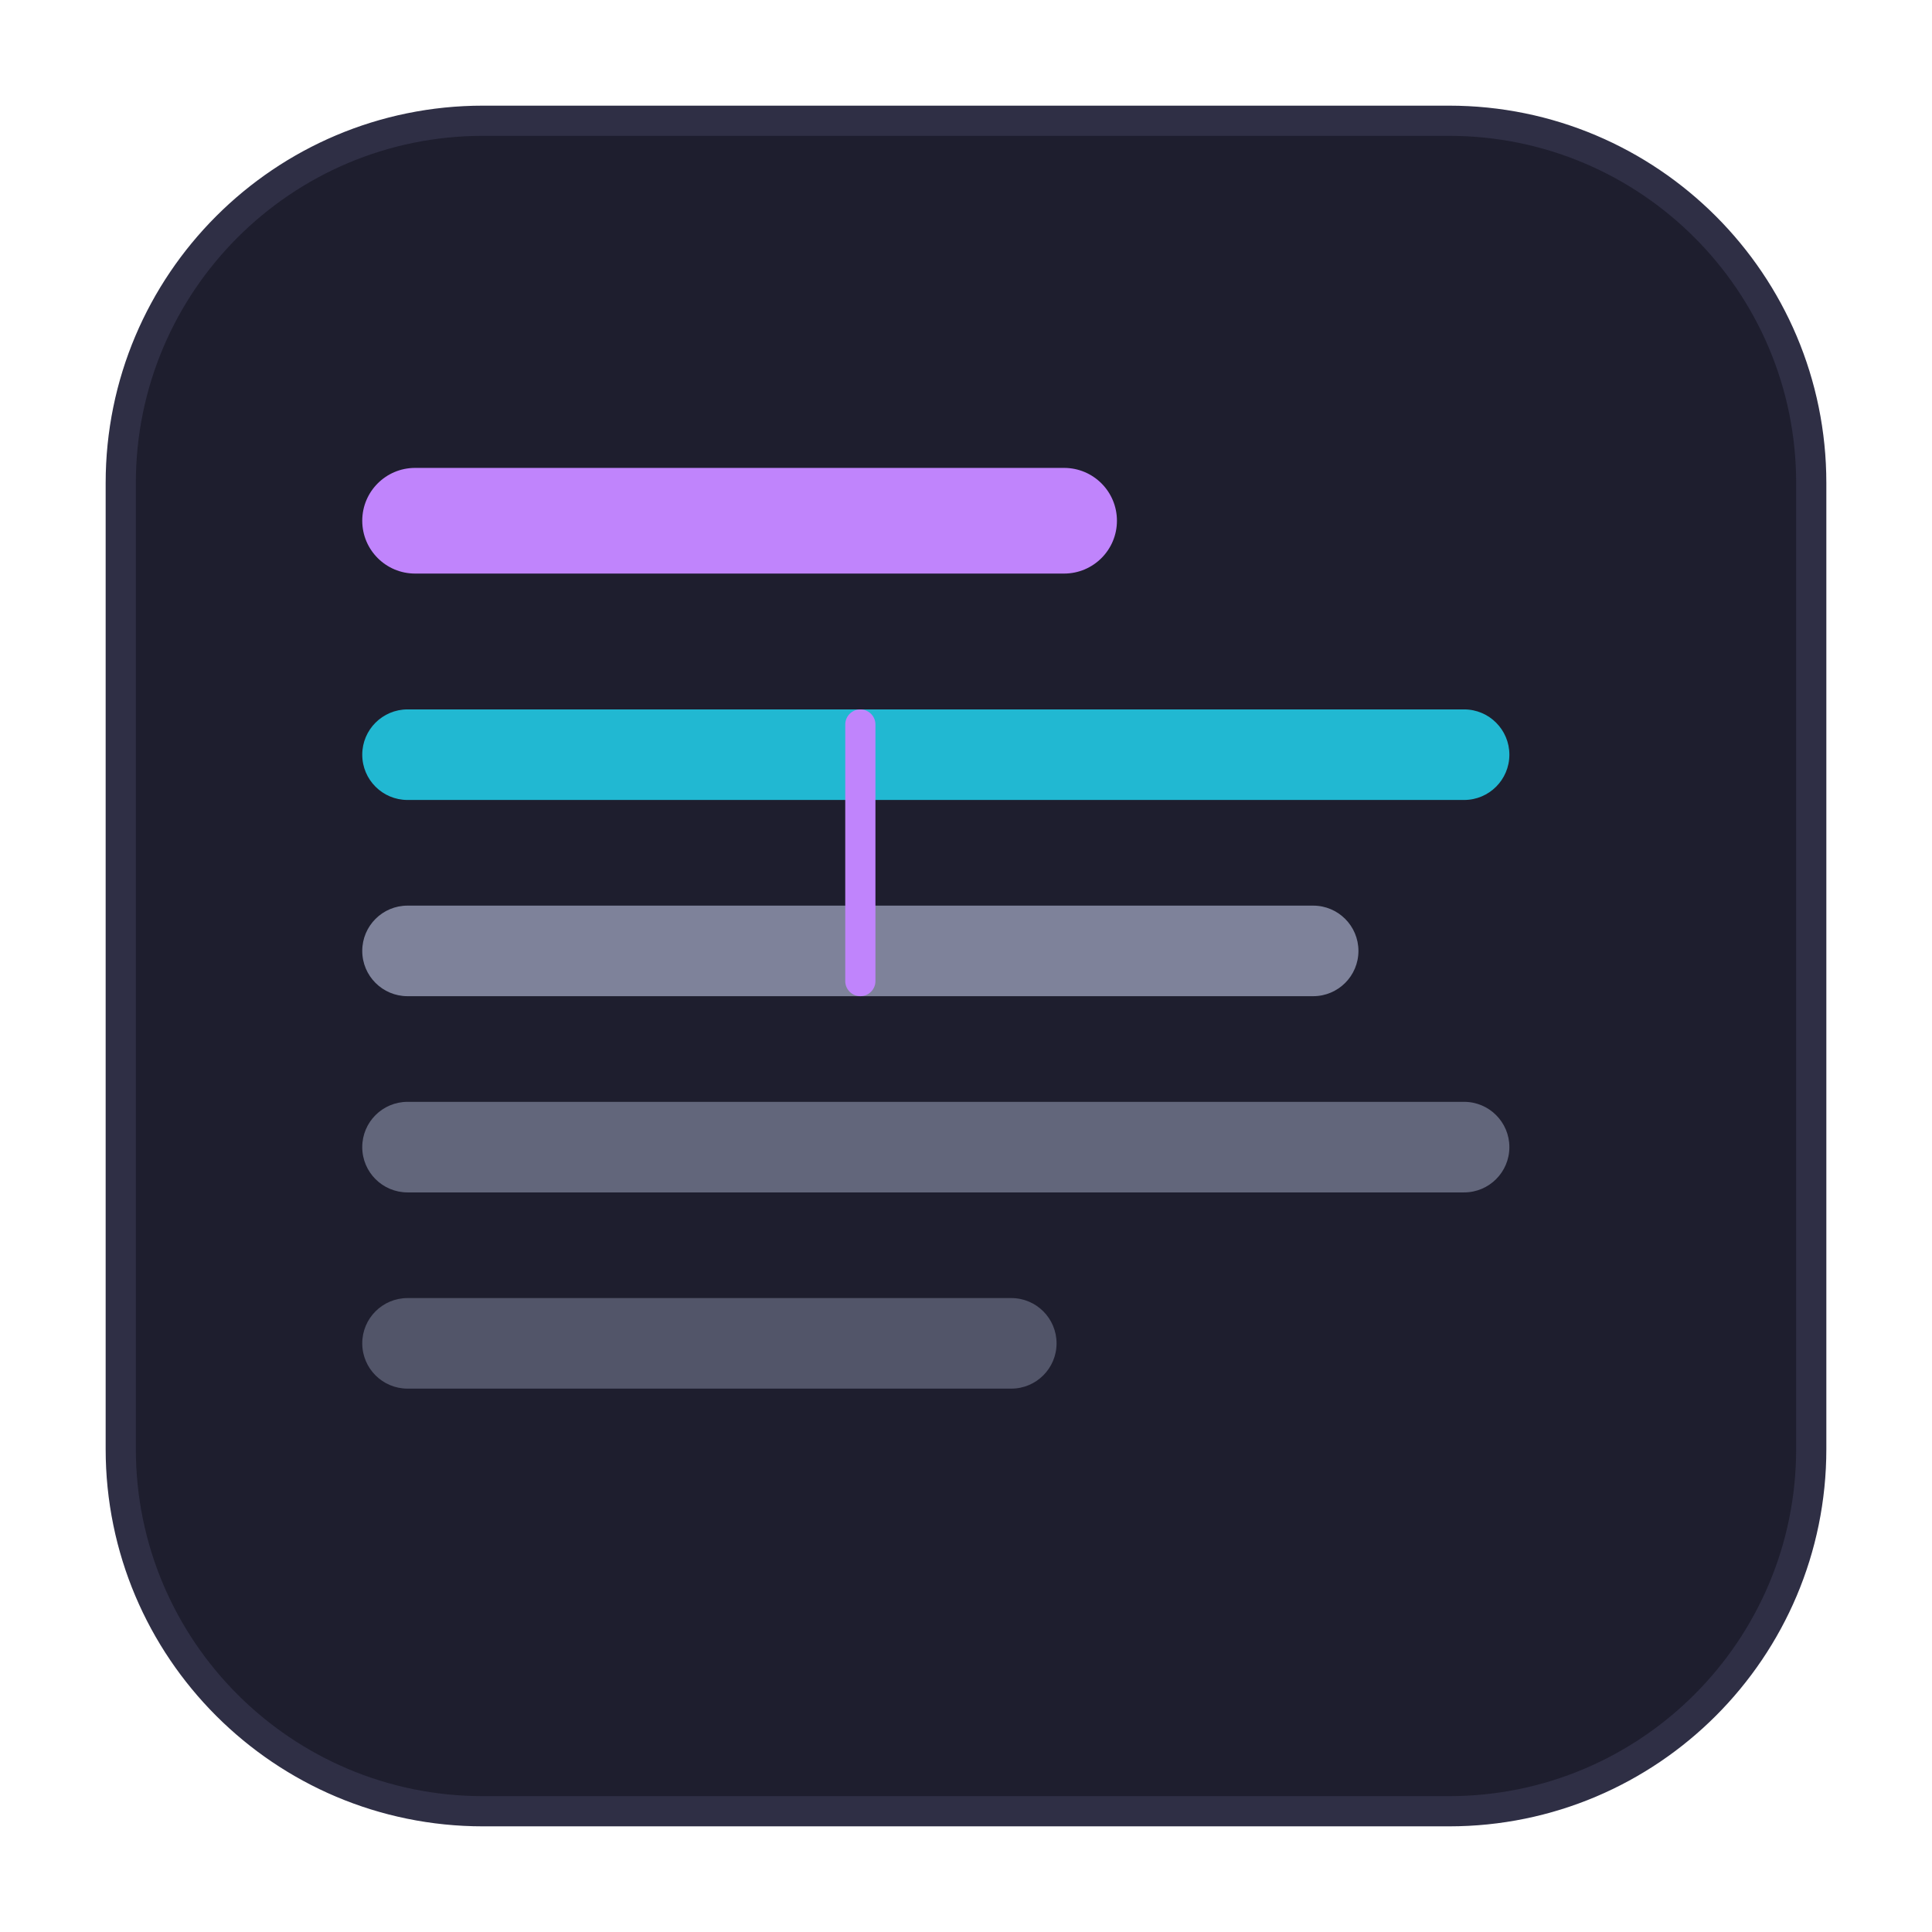
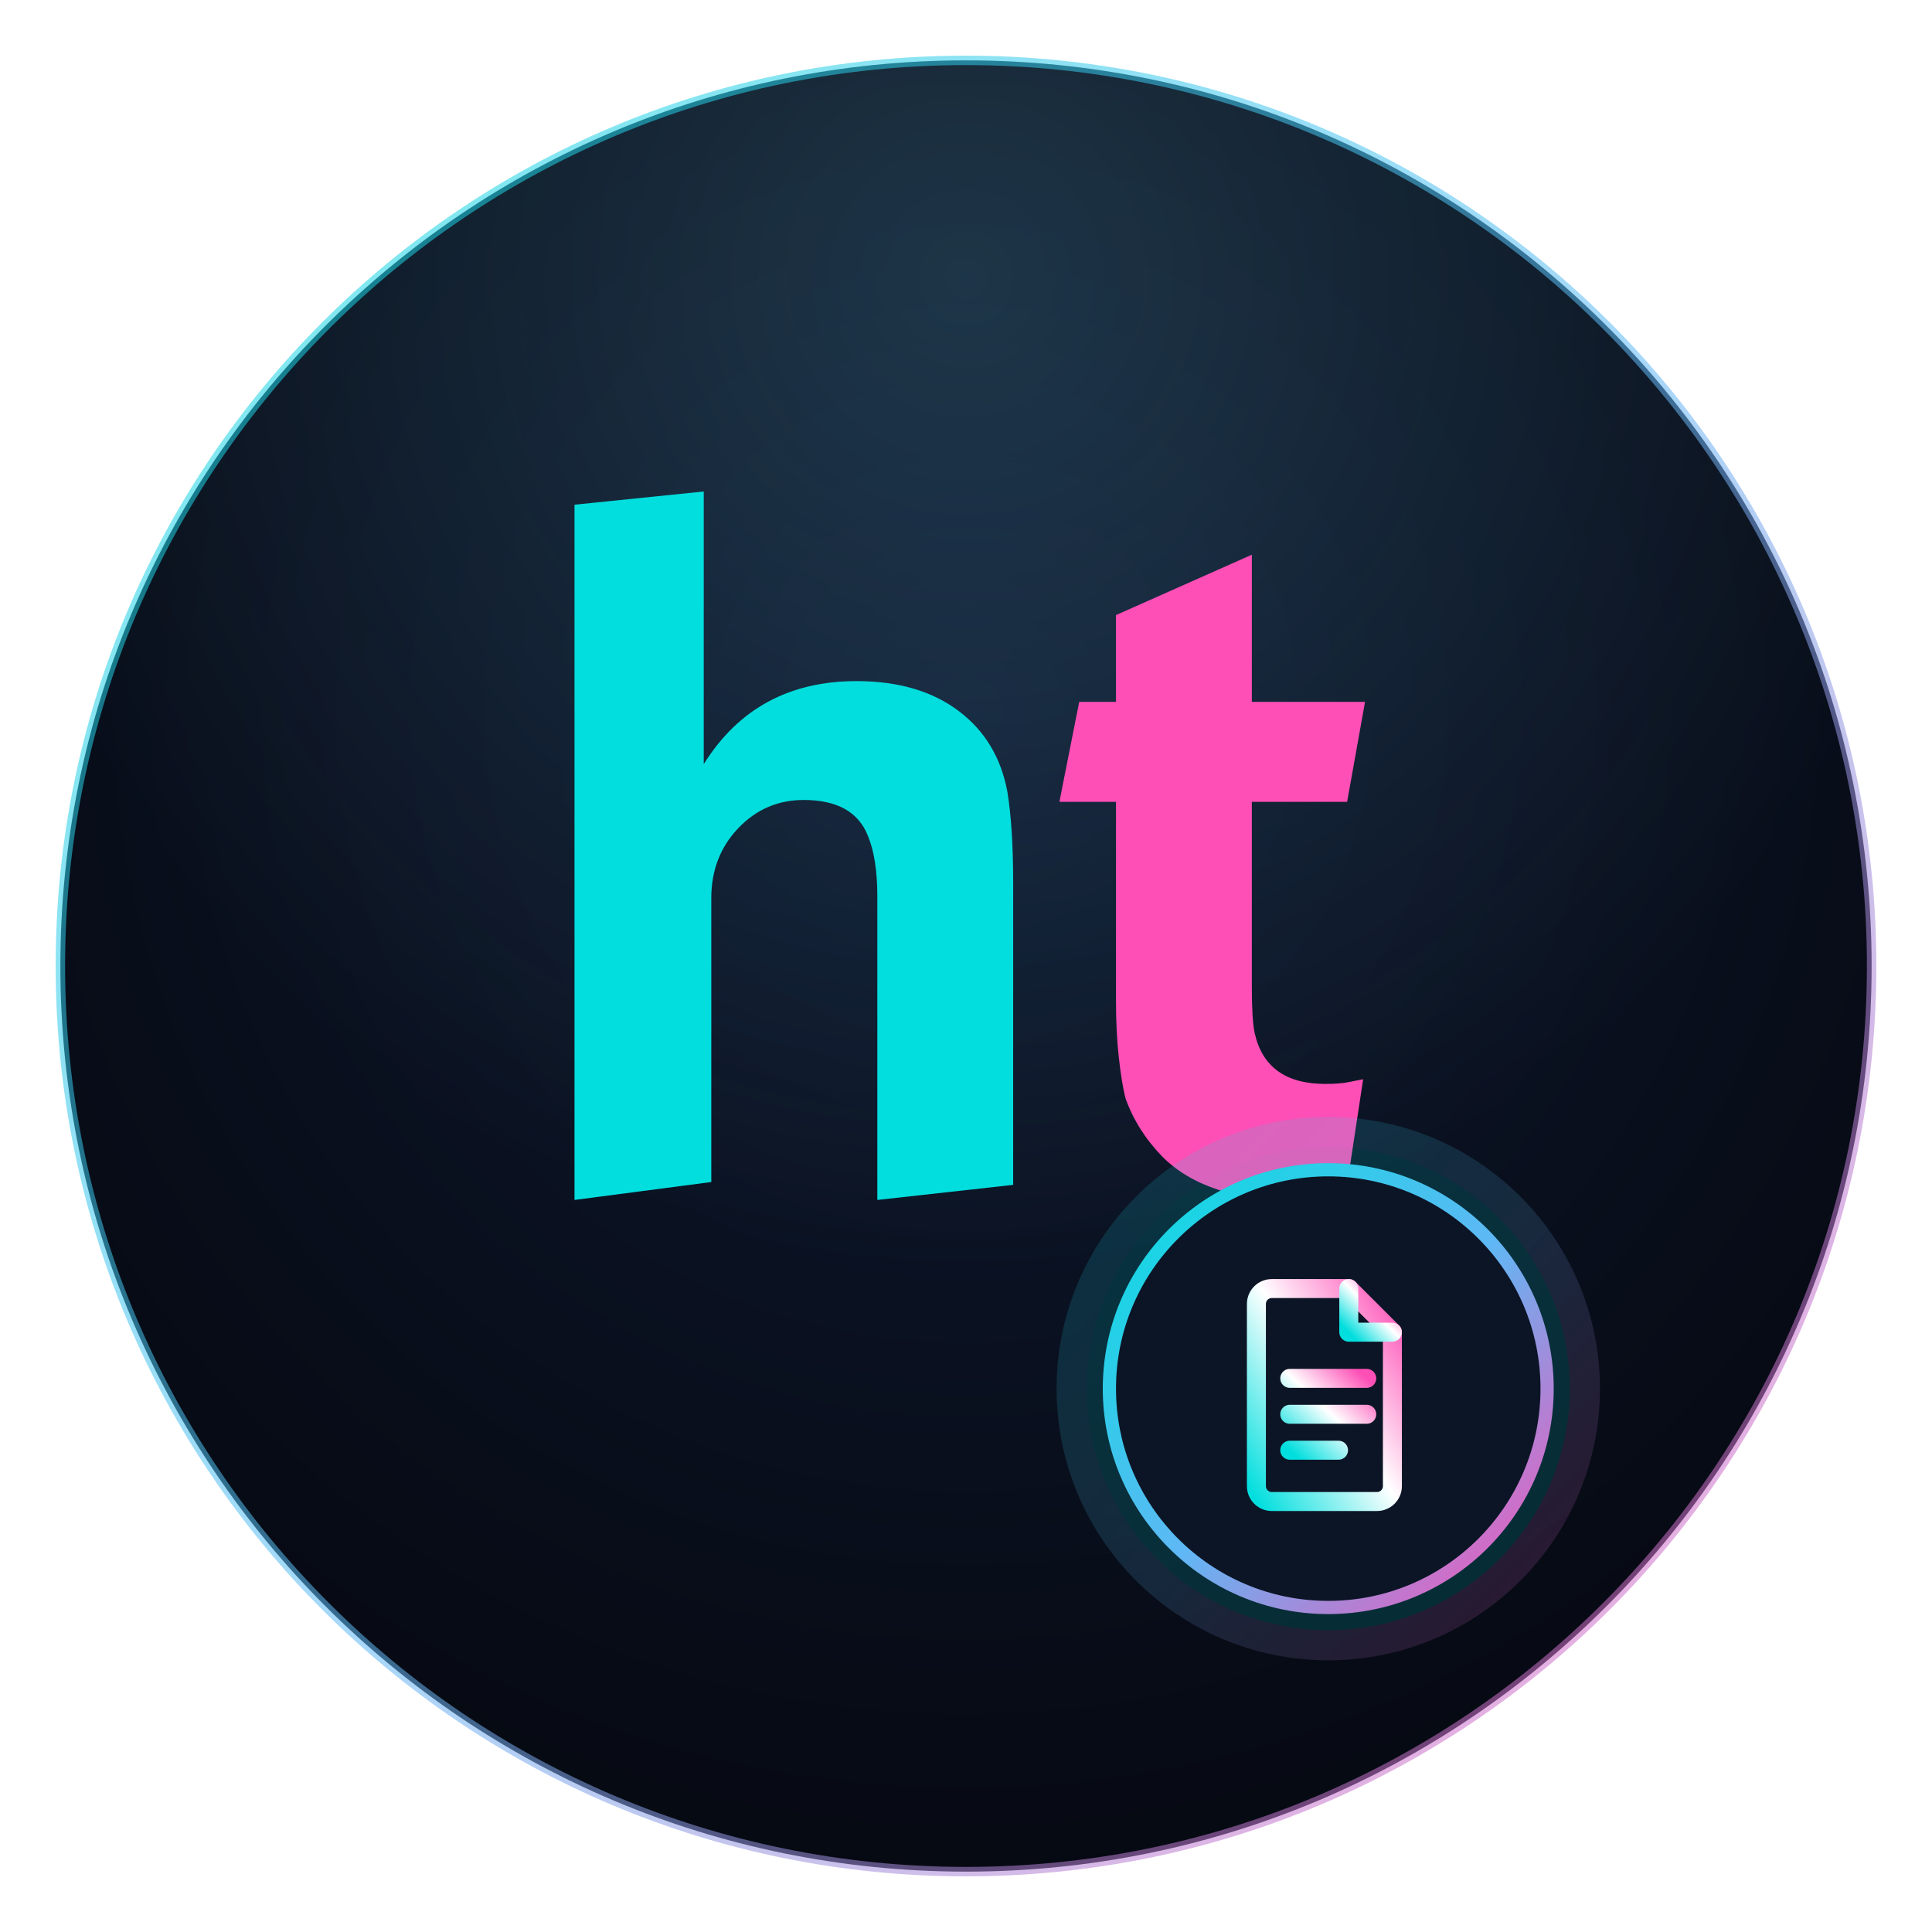
- <svg xmlns="http://www.w3.org/2000/svg" viewBox="0 0 256 256" width="256" height="256">
-   <rect x="16" y="16" width="224" height="224" rx="48" fill="#1e1e2e" />
-   <rect x="16" y="16" width="224" height="224" rx="48" fill="none" stroke="#2f2f45" stroke-width="4" />
-   <rect x="48" y="62" width="100" height="14" rx="7" fill="#c084fc" />
-   <rect x="48" y="94" width="152" height="12" rx="6" fill="#22d3ee" opacity="0.85" />
-   <rect x="48" y="120" width="132" height="12" rx="6" fill="#a6adc8" opacity="0.7" />
-   <rect x="48" y="146" width="152" height="12" rx="6" fill="#a6adc8" opacity="0.5" />
-   <rect x="48" y="172" width="92" height="12" rx="6" fill="#a6adc8" opacity="0.38" />
-   <rect x="112" y="94" width="4" height="38" rx="2" fill="#c084fc" />
- </svg>
+ <svg xmlns="http://www.w3.org/2000/svg" width="512" height="512" viewBox="0 0 512 512">
+   <defs>
+     <linearGradient id="gr" x1="0" y1="0" x2="1" y2="1">
+       <stop offset="0" stop-color="#02DEDE" />
+       <stop offset="0.52" stop-color="#5FB8F5" />
+       <stop offset="1" stop-color="#FD4FB6" />
+     </linearGradient>
+     <linearGradient id="gv" x1="0" y1="1" x2="1" y2="0">
+       <stop offset="0" stop-color="#02DEDE" />
+       <stop offset="0.52" stop-color="#FFFFFF" />
+       <stop offset="1" stop-color="#FD4FB6" />
+     </linearGradient>
+     <radialGradient id="bg" cx="0.5" cy="0.36" r="0.82">
+       <stop offset="0" stop-color="#0E1930" stop-opacity="1" />
+       <stop offset="1" stop-color="#04050A" stop-opacity="1" />
+     </radialGradient>
+     <radialGradient id="top" cx="0.5" cy="0.12" r="0.55">
+       <stop offset="0" stop-color="#7FE9FF" stop-opacity="0.16" />
+       <stop offset="1" stop-color="#7FE9FF" stop-opacity="0" />
+     </radialGradient>
+   </defs>('<circle cx="256" cy="256" r="240" fill="url(#bg)" />
+   <circle cx="256" cy="256" r="240" fill="url(#top)" />
+   <g transform="translate(139.0 316)">
+     <g opacity="1.0">
+       <g fill="#02DEDE">
+         <path transform="translate(0.000 0.000) scale(0.25 -0.25)" d="M53 -8V729L190 743V454Q245 542 352 542Q418 542 460.0 510.5Q502 479 512 424Q518 386 518 329V8L374 -8V314Q374 354 364 378Q349 416 296 416Q255 416 226.5 386.0Q198 356 198 312V11Z" />
+       </g>
+       <g fill="#FD4FB6">
+         <path transform="translate(142.750 0.000) scale(0.25 -0.25)" d="M-4 414 17 520H56V612L200 676V520H320L301 414H200V218Q200 183 203 169Q215 115 278 115Q293 115 303.0 117.0Q313 119 318 120L299 -5L249 -9Q152 -9 105 38Q78 66 66 100Q62 116 59.0 143.0Q56 170 56 203V414Z" />
+       </g>
+     </g>
+   </g>
+   <circle cx="256" cy="256" r="240" fill="none" stroke="url(#gr)" stroke-width="2.5" opacity="0.55" />
+   <circle cx="352" cy="368" r="68" fill="#02DEDE" stroke="url(#gr)" stroke-width="8" opacity="0.16" />
+   <circle cx="352" cy="368" r="58" fill="#0C1526" stroke="url(#gr)" stroke-width="3.5" />
+   <g transform="translate(318.00 334.00) scale(0.68)">
+     <g transform="translate(0.00 0.00) scale(1.000)" fill="none" stroke="url(#gv)" stroke-width="7.4" stroke-linecap="round" stroke-linejoin="round">
+       <path d="M28 11h30l17 17v60a6 6 0 0 1-6 6H28a6 6 0 0 1-6-6V17a6 6 0 0 1 6-6z" />\n      <path d="M58 11v17h17" />\n      <path d="M35 46h30M35 60h30M35 74h19" />
+     </g>
+   </g>',)</svg>
